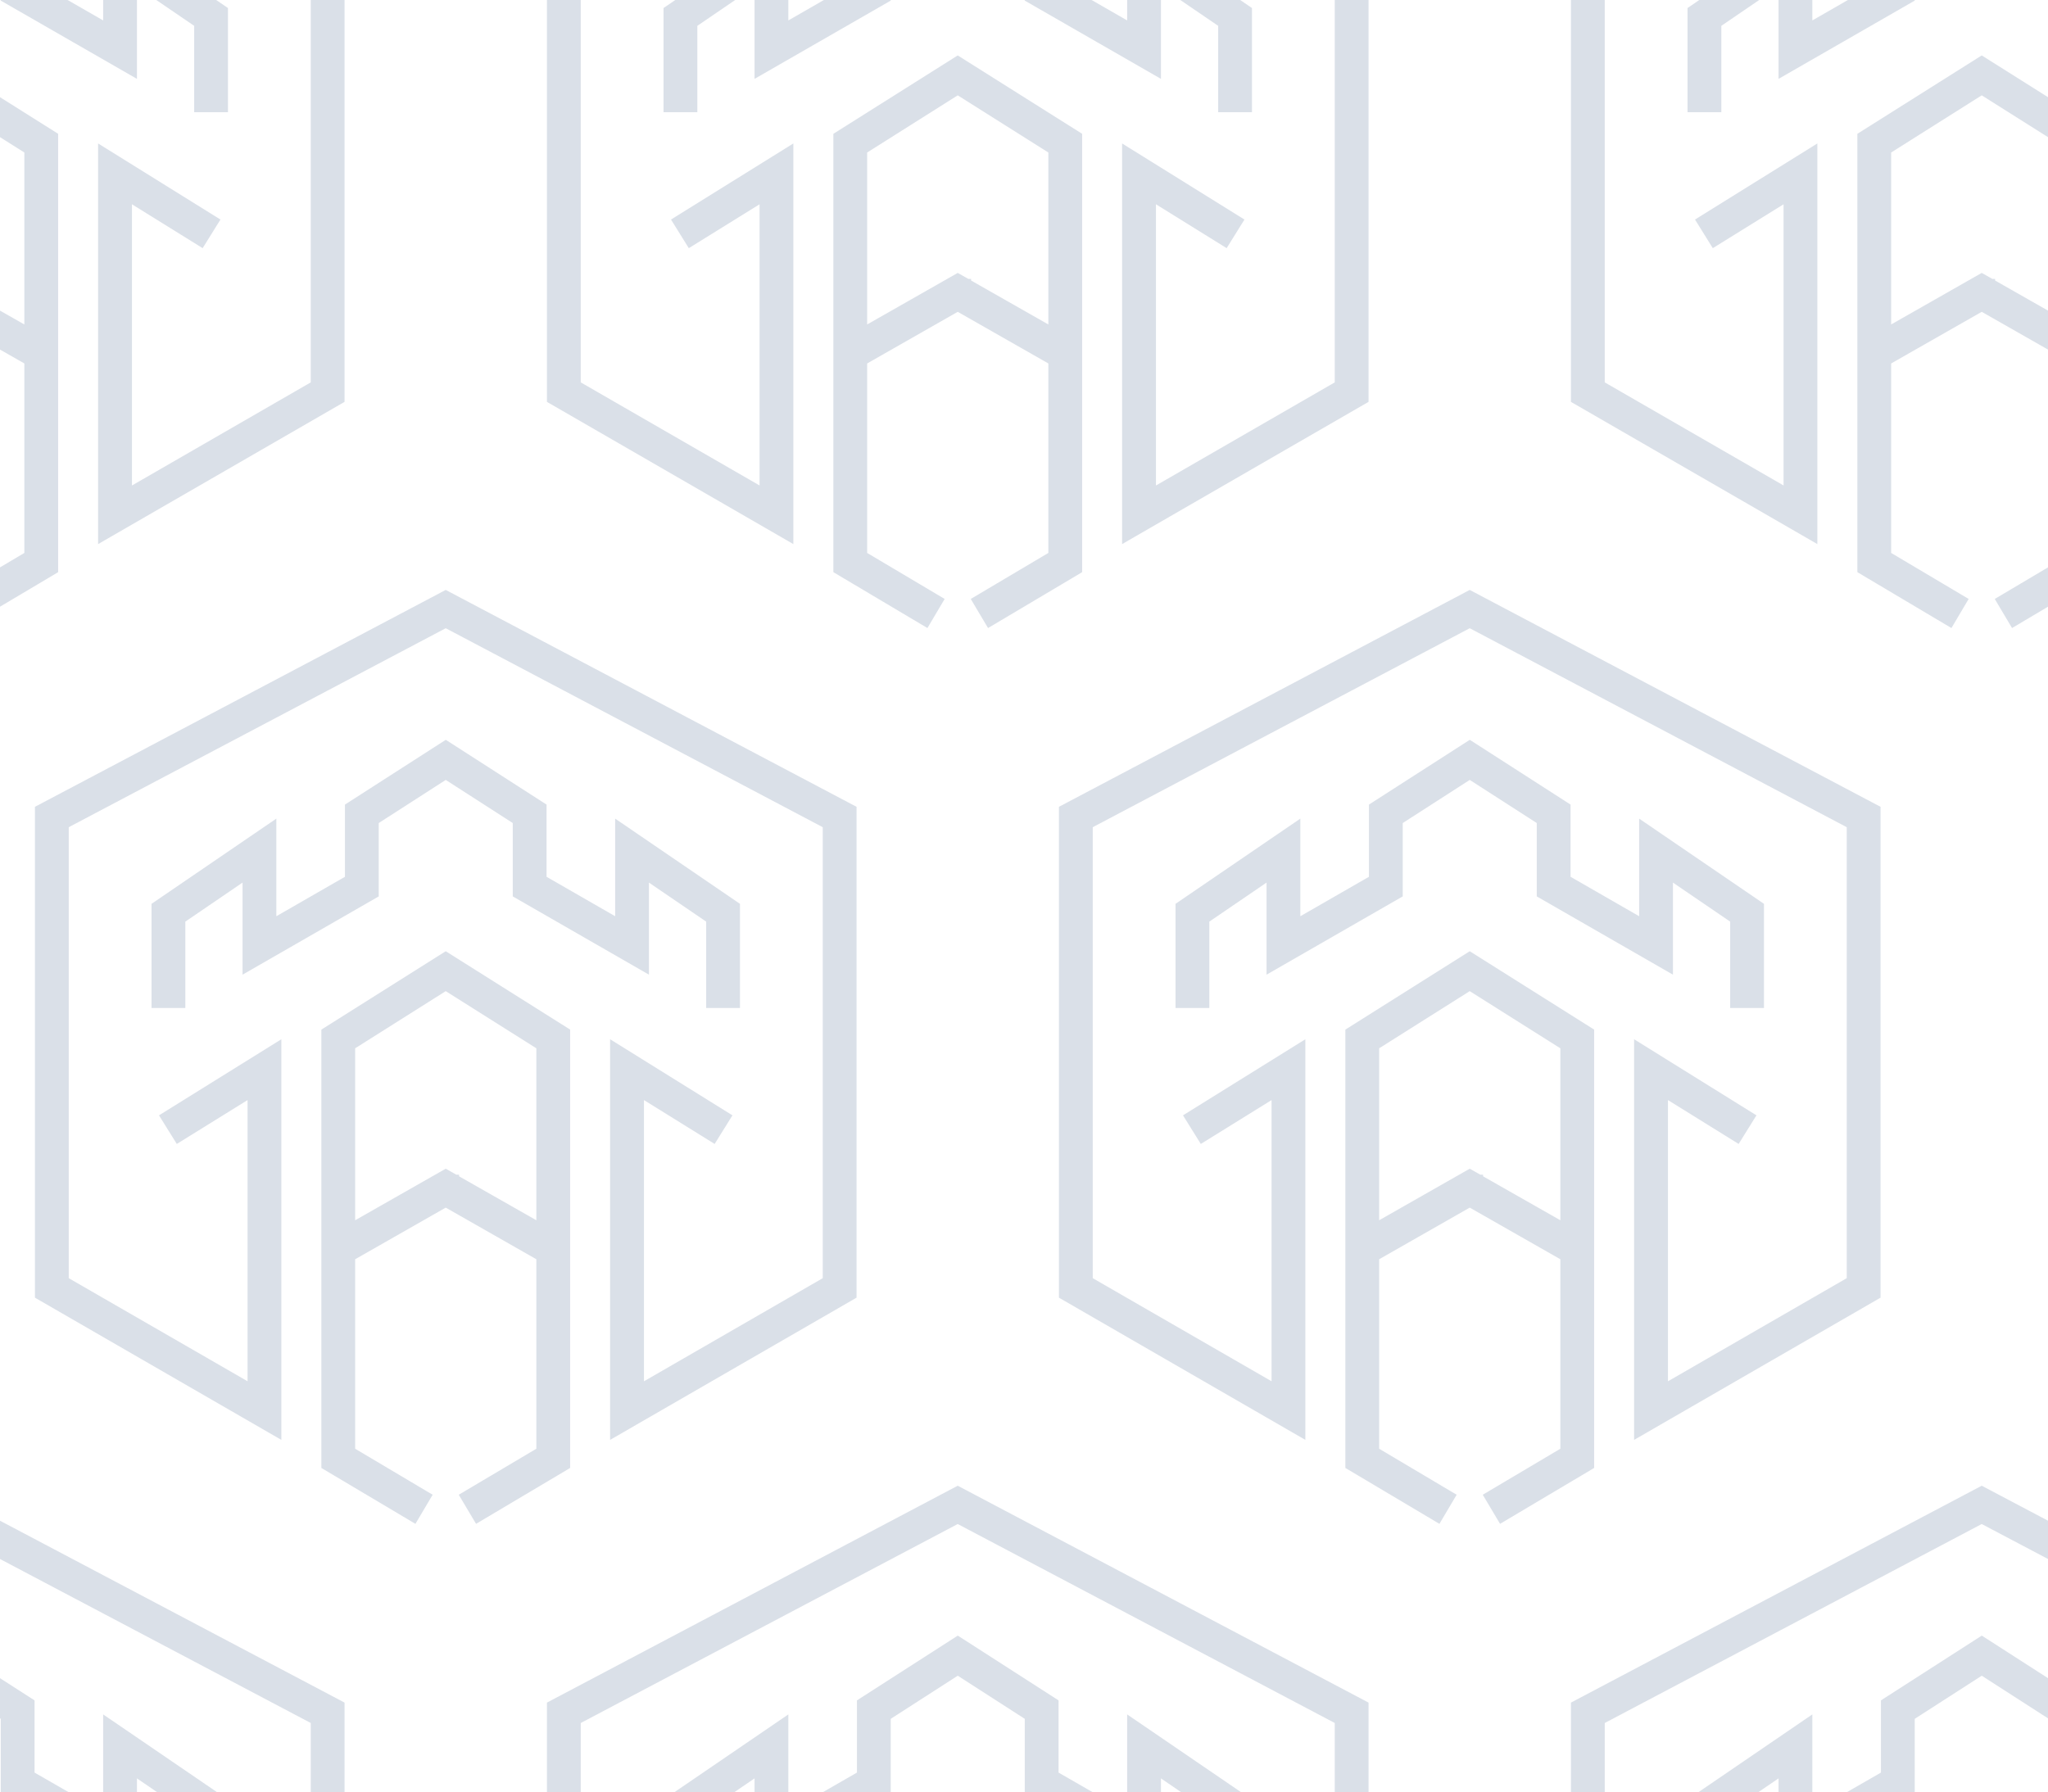
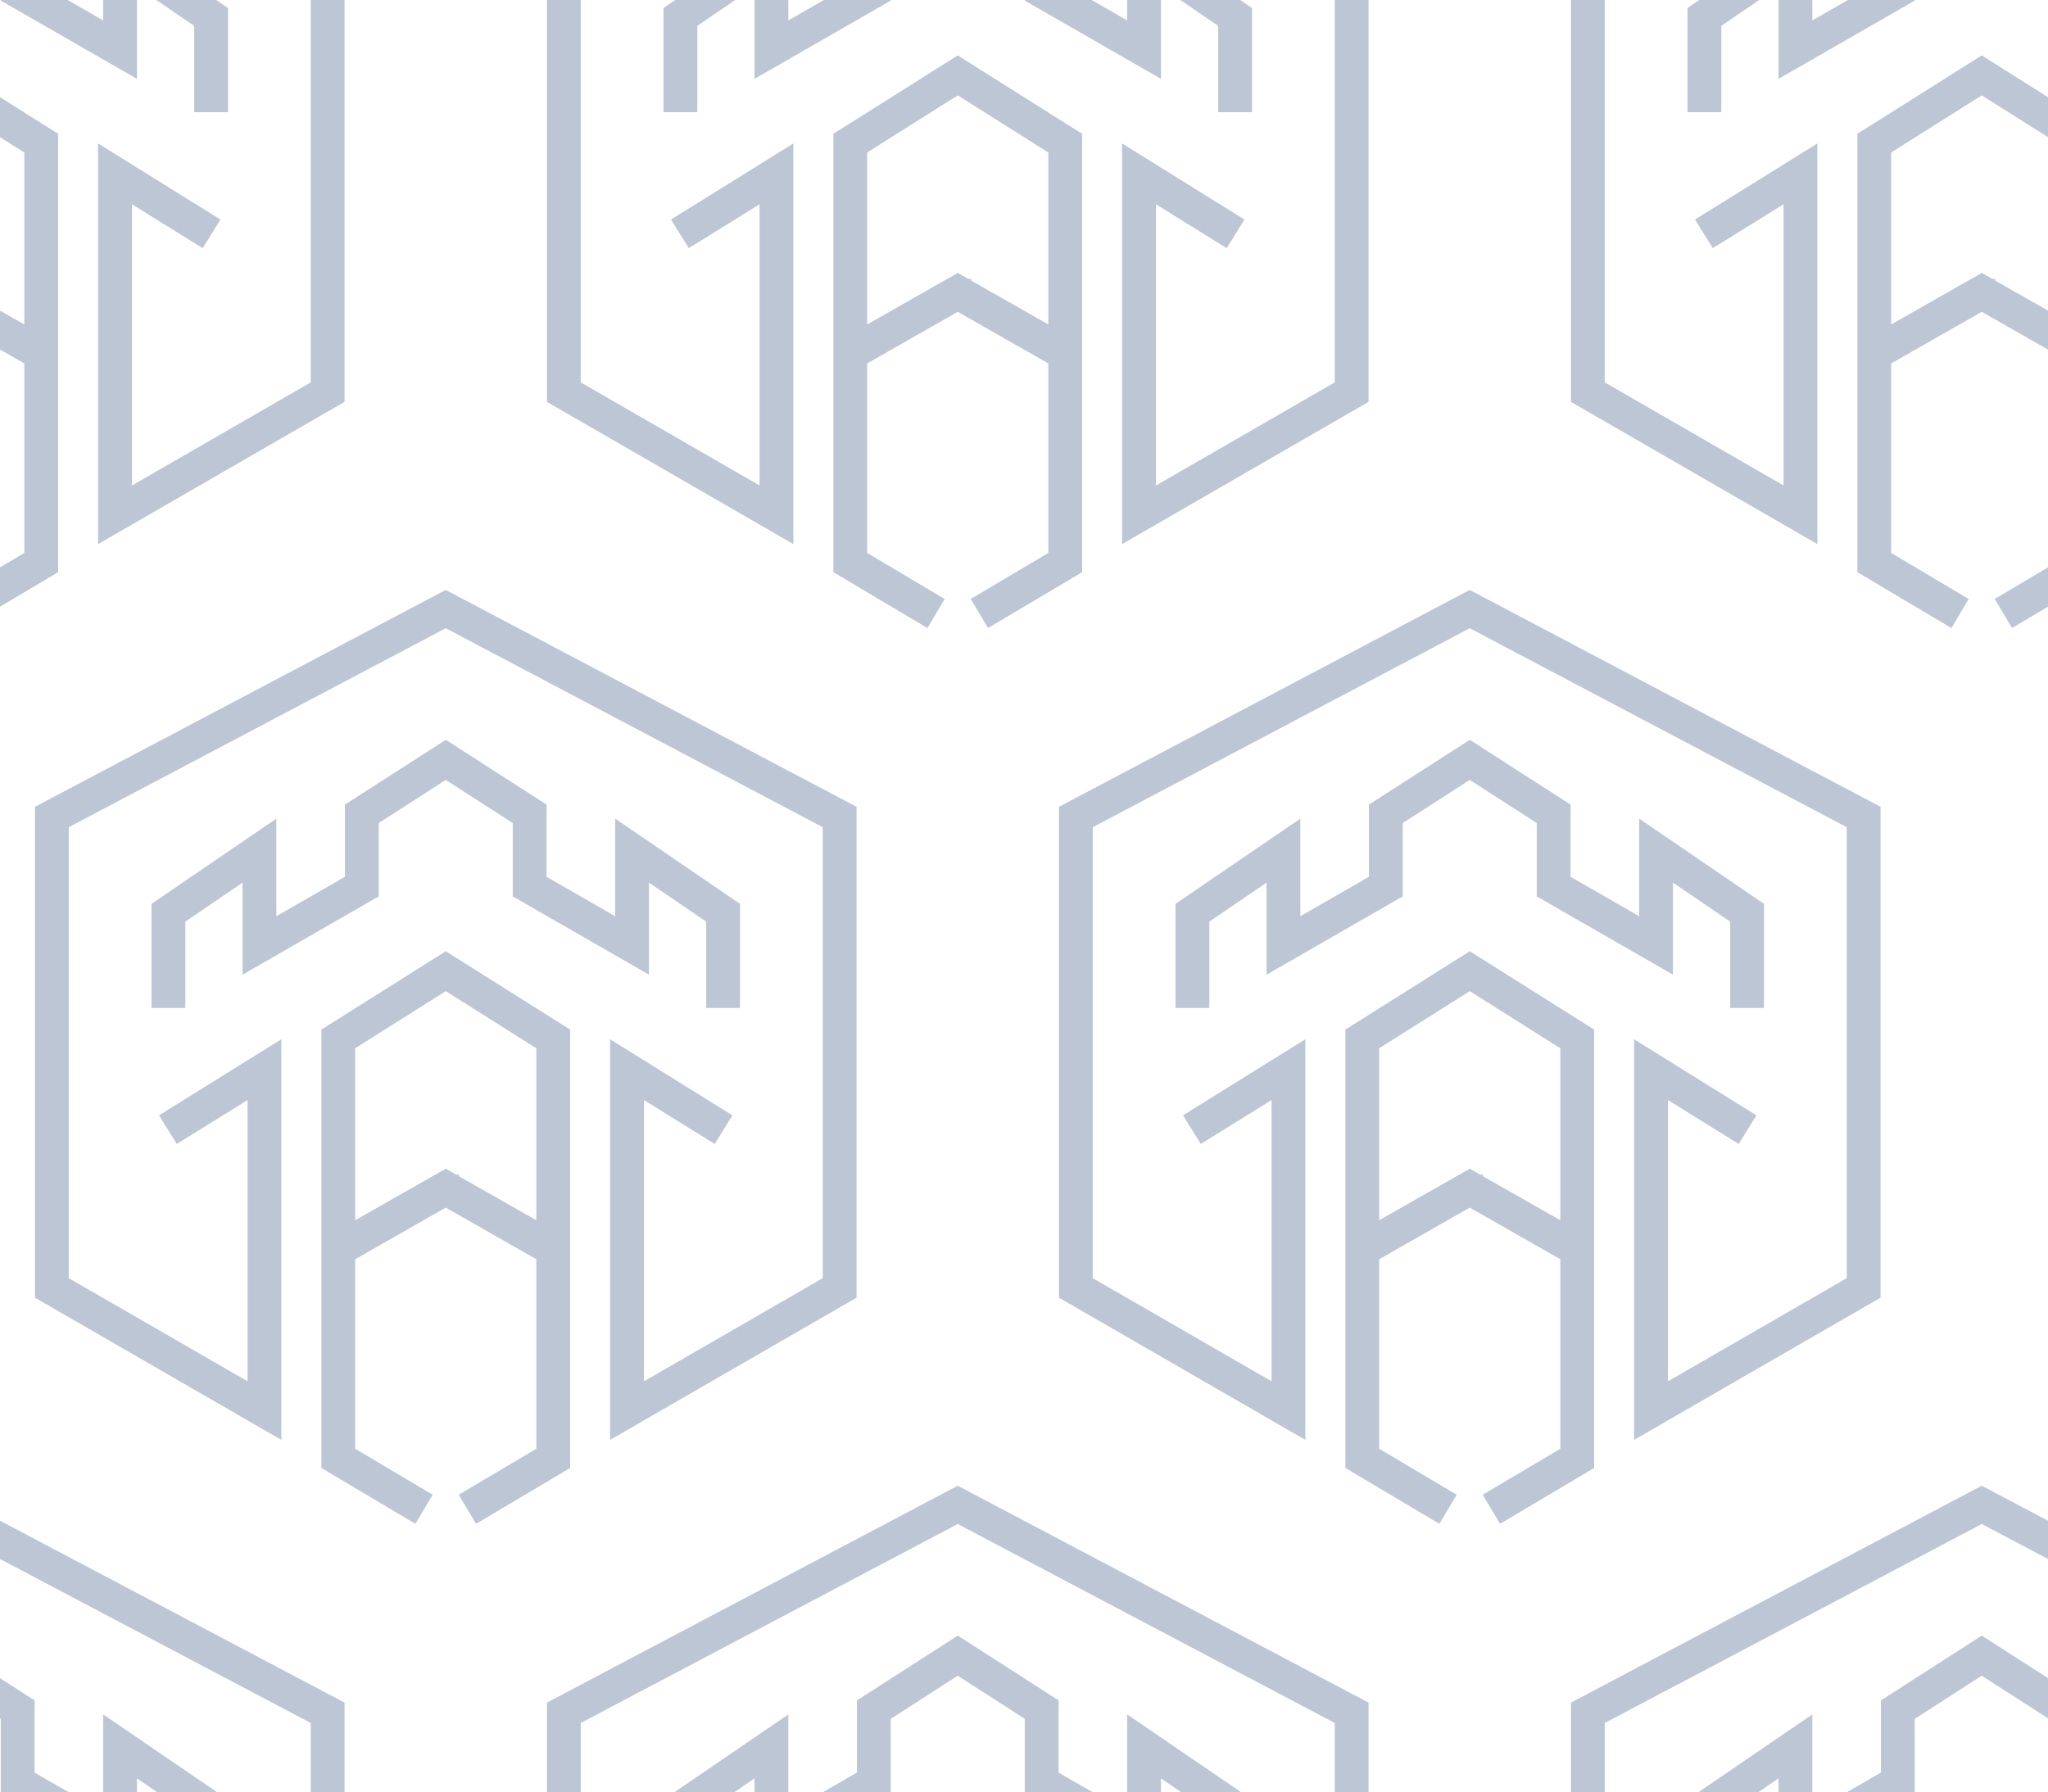
<svg xmlns="http://www.w3.org/2000/svg" width="240" height="210" viewBox="0 0 240 210">
  <defs>
    <symbol id="renato-elemento" viewBox="130 114 140 160">
      <path d="M 199.645 119.531 L 135.461 153.426 L 135.461 230.141 L 173.961 252.367 L 173.961 189.754 L 154.844 201.645 L 157.625 206.117 L 168.684 199.258 L 168.684 243.207 L 140.742 227.094 L 140.742 156.613 L 199.645 125.516 L 258.555 156.613 L 258.555 227.094 L 230.617 243.211 L 230.617 199.258 L 241.664 206.117 L 244.445 201.645 L 225.328 189.754 L 225.328 252.367 L 263.547 230.305 L 263.836 230.141 L 263.836 153.426 Z M 199.645 119.531" />
      <path d="M 189.18 167.426 L 189.18 155.961 L 199.648 149.223 L 210.117 155.961 L 210.117 167.426 L 231.398 179.66 L 231.398 165.27 L 240.34 171.371 L 240.34 184.867 L 245.621 184.867 L 245.621 168.59 L 226.117 155.27 L 226.117 170.527 L 215.398 164.363 L 215.398 153.078 L 200.605 143.566 L 199.652 142.957 L 183.898 153.078 L 183.898 164.363 L 173.18 170.527 L 173.18 155.27 L 153.676 168.59 L 153.676 184.867 L 158.957 184.867 L 158.957 171.371 L 167.898 165.27 L 167.898 179.66 Z M 189.18 167.426" />
      <path d="M 185.492 218.043 L 185.492 191.168 L 199.645 182.234 L 213.805 191.168 L 213.805 218.043 L 201.734 211.176 L 201.727 210.922 L 201.301 210.922 L 199.645 209.984 Z M 180.215 188.246 L 180.215 256.754 L 194.91 265.488 L 197.602 260.941 L 185.492 253.75 L 185.492 224.137 L 199.645 216.066 L 213.805 224.137 L 213.805 253.75 L 201.68 260.941 L 204.383 265.488 L 219.086 256.754 L 219.086 188.246 L 199.645 175.996 Z M 180.215 188.246" />
    </symbol>
  </defs>
-   <g fill="#577196" opacity="0.22">
+   <g fill="#577196" opacity="0.40">
    <use href="#renato-elemento" x="-60" y="-40" width="105" height="120" />
    <use href="#renato-elemento" x="60" y="-40" width="105" height="120" />
    <use href="#renato-elemento" x="180" y="-40" width="105" height="120" />
    <use href="#renato-elemento" x="0" y="65" width="105" height="120" />
    <use href="#renato-elemento" x="120" y="65" width="105" height="120" />
    <use href="#renato-elemento" x="240" y="65" width="105" height="120" />
    <use href="#renato-elemento" x="-60" y="170" width="105" height="120" />
    <use href="#renato-elemento" x="60" y="170" width="105" height="120" />
    <use href="#renato-elemento" x="180" y="170" width="105" height="120" />
  </g>
</svg>
